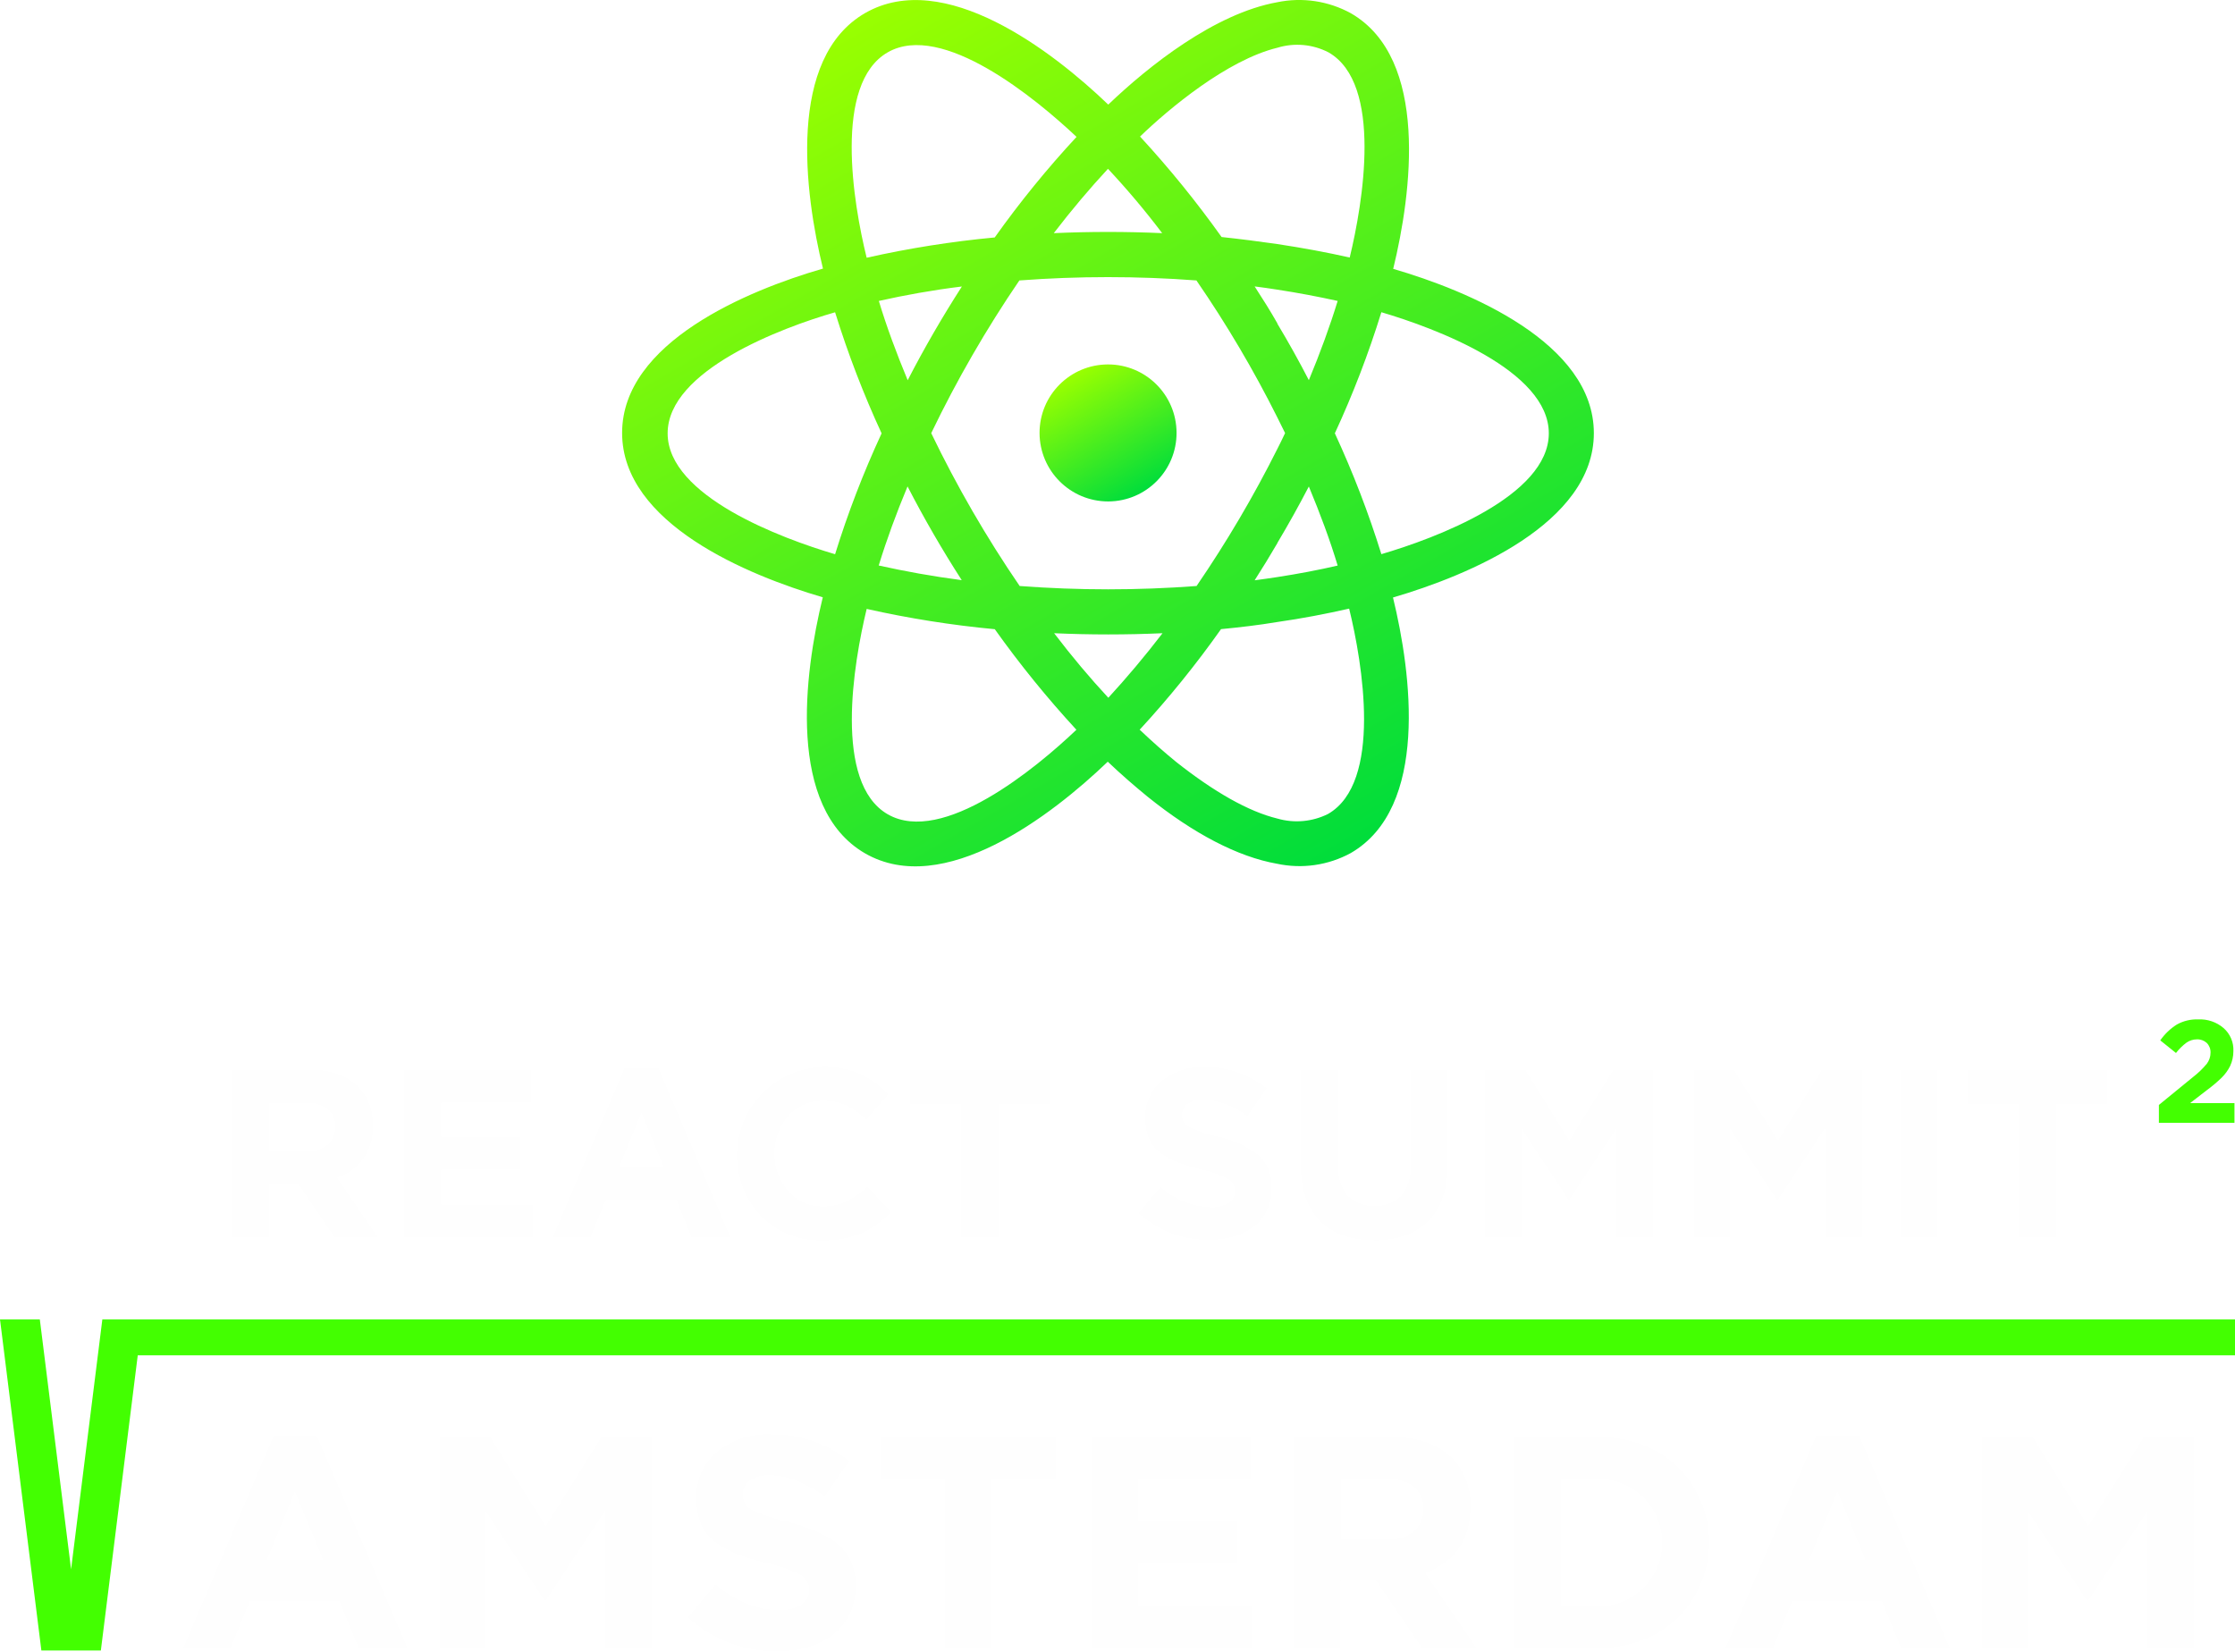
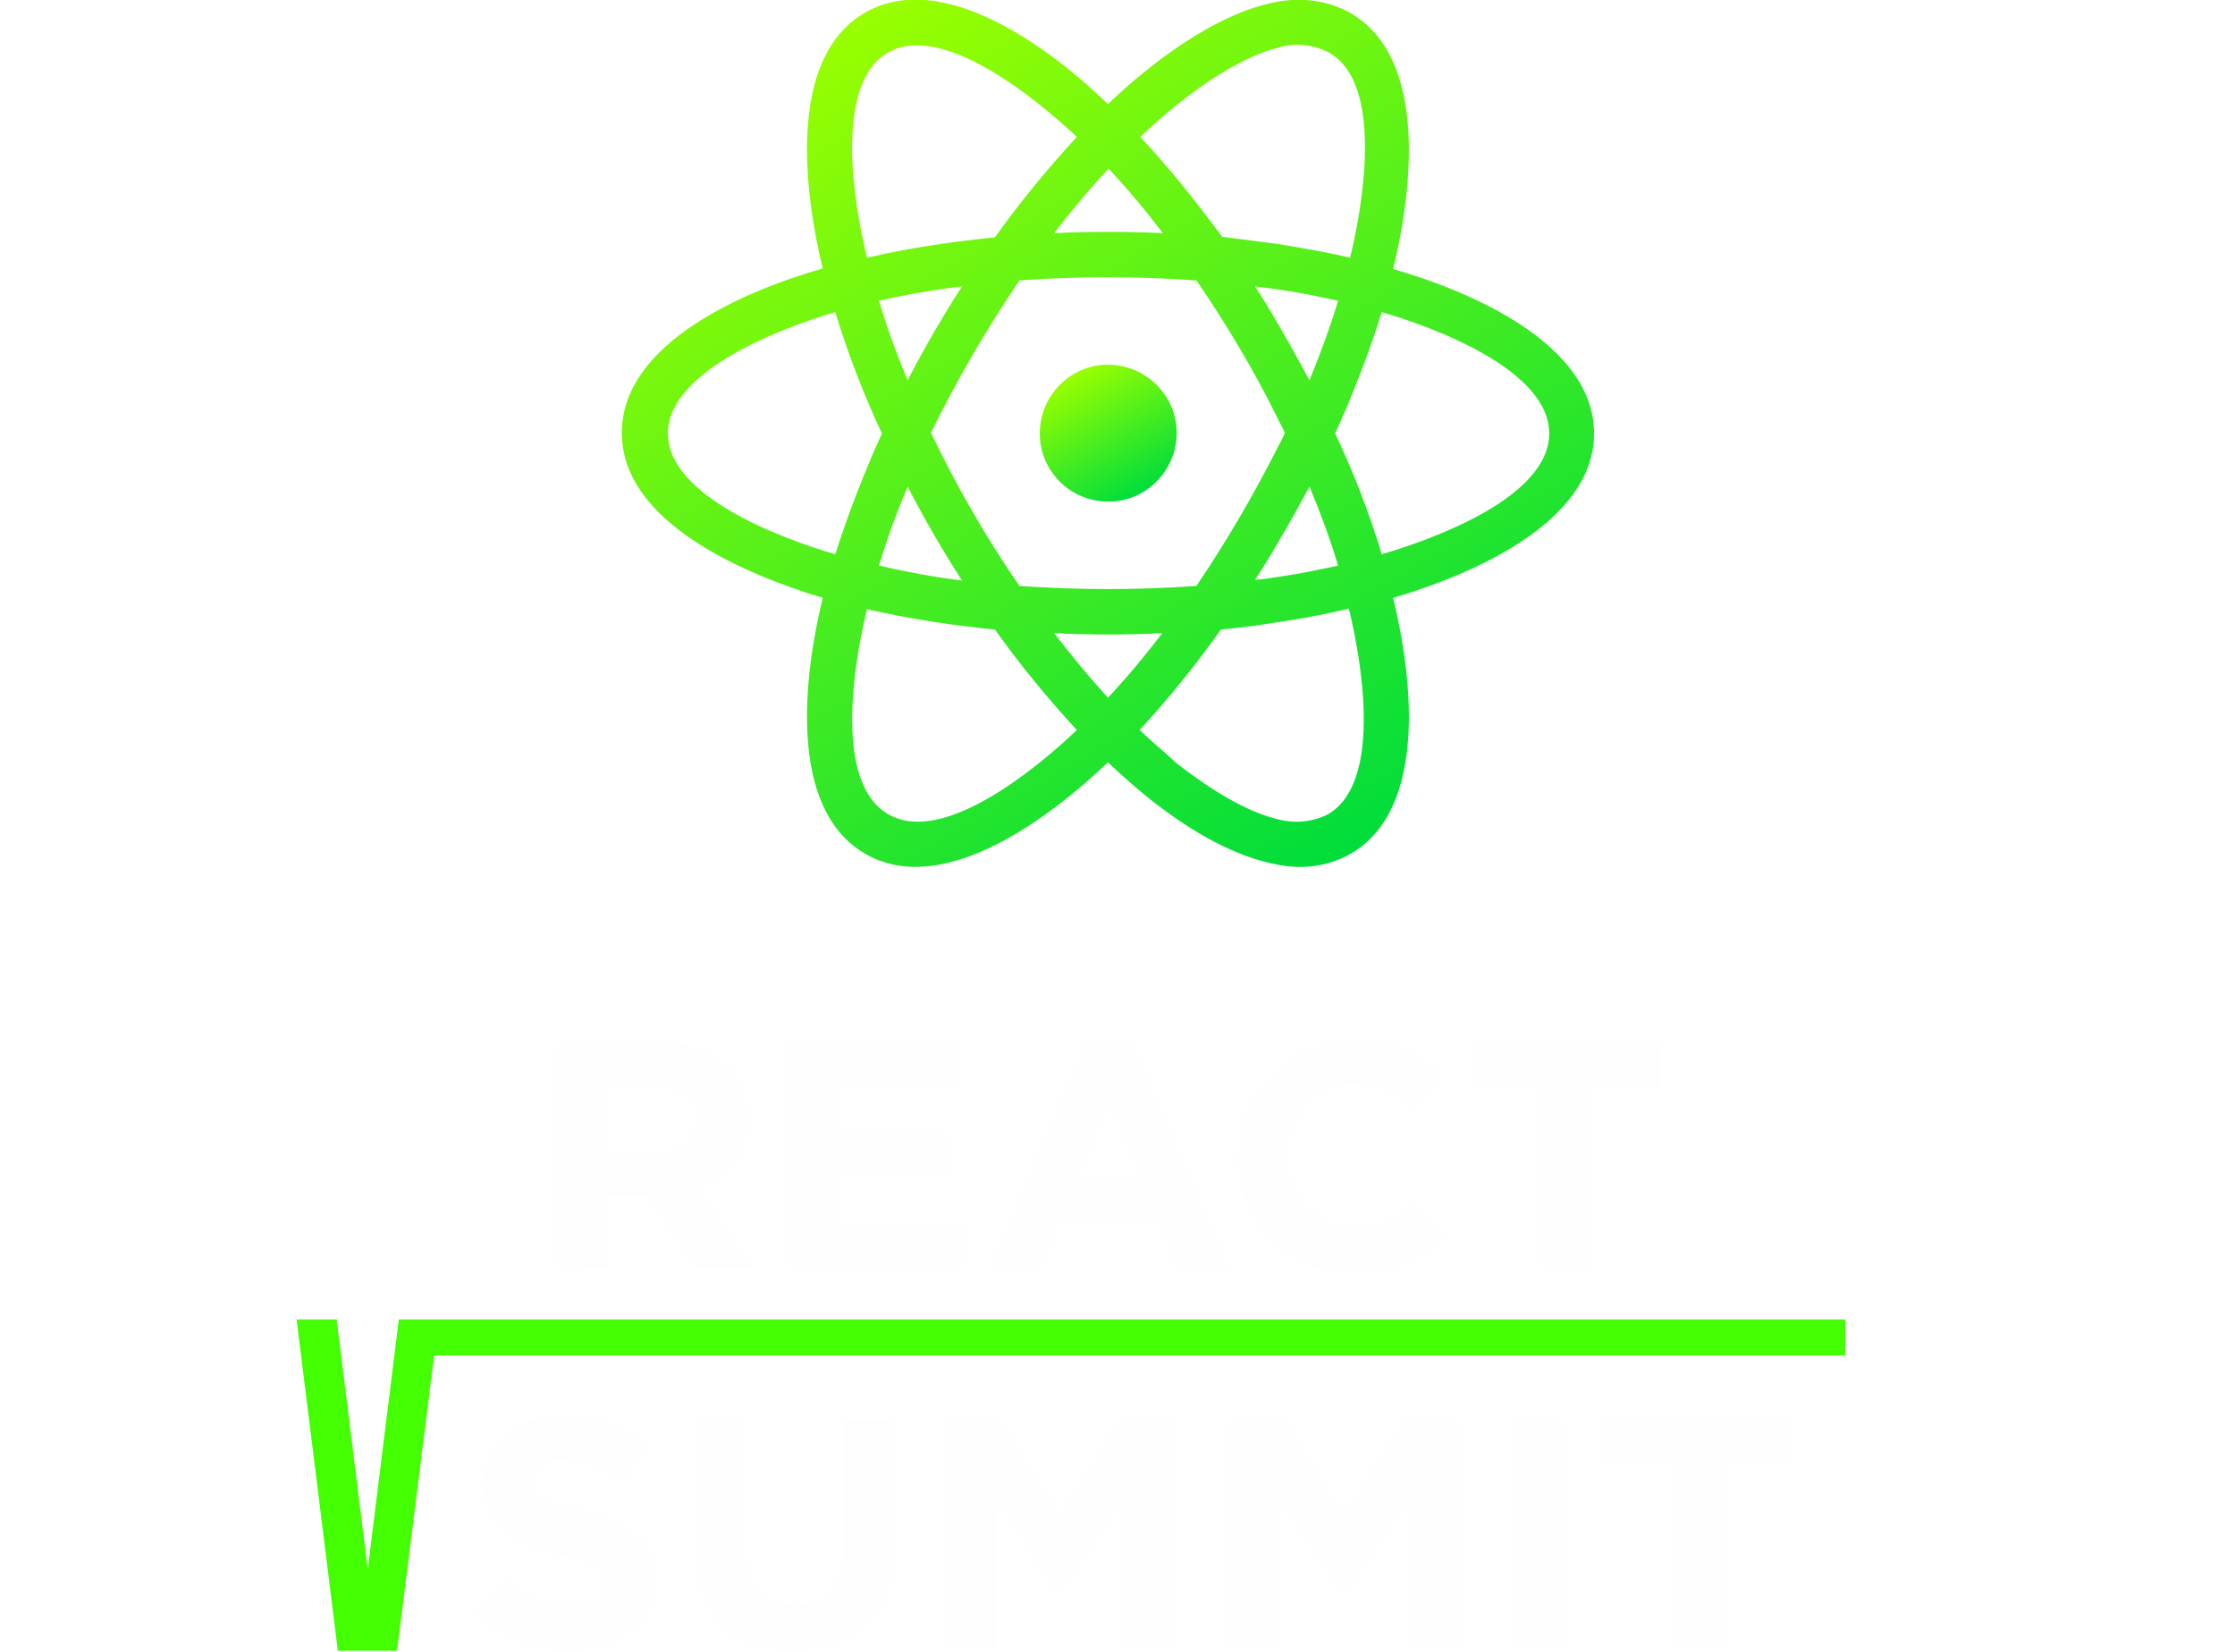
- <svg xmlns="http://www.w3.org/2000/svg" version="1.1" id="Layer_1" x="0px" y="0px" viewBox="0 0 373.84 276.214" enable-background="new 0 0 373.84 276.214" xml:space="preserve">
-   <linearGradient id="SVGID_1_" gradientUnits="userSpaceOnUse" x1="568.779" y1="2849.041" x2="649.932" y2="2989.598" gradientTransform="matrix(1 0 0 1 -424.03 -2846.88)">
+ <svg xmlns="http://www.w3.org/2000/svg" version="1.1" id="Layer_1" x="0px" y="0px" viewBox="0 0 373.8 276.2" style="enable-background:new 0 0 373.8 276.2;" xml:space="preserve">
+   <style type="text/css">
+ 	.st0{fill-rule:evenodd;clip-rule:evenodd;fill:url(#SVGID_1_);}
+ 	.st1{fill-rule:evenodd;clip-rule:evenodd;fill:url(#SVGID_2_);}
+ 	.st2{fill:#FEFEFE;}
+ 	.st3{fill-rule:evenodd;clip-rule:evenodd;fill:#43FF01;}
+ </style>
+   <linearGradient id="SVGID_1_" gradientUnits="userSpaceOnUse" x1="568.778" y1="-2571.04" x2="649.932" y2="-2711.597" gradientTransform="matrix(1 0 0 -1 -424.03 -2568.88)">
    <stop offset="0" style="stop-color:#99FF00" />
    <stop offset="1" style="stop-color:#00DD3B" />
  </linearGradient>
-   <path fill-rule="evenodd" clip-rule="evenodd" fill="url(#SVGID_1_)" d="M144.952,43.068c-2.228-9.018-5.6-29.07,3.537-34.316l0,0  c9.101-5.21,24.756,7.71,31.581,14.146c-4.922,5.305-9.493,10.924-13.686,16.822c-7.209,0.674-14.367,1.808-21.431,3.395V43.068z   M176.262,39c2.994-3.902,6.036-7.497,9.065-10.763c3.206,3.428,6.233,7.02,9.065,10.763C188.357,38.729,182.333,38.729,176.262,39z   M170.533,46.911c9.849-0.74,19.74-0.74,29.589,0c5.042,7.323,9.569,14.988,13.545,22.94c0.436,0.872,0.872,1.745,1.285,2.593  c-0.401,0.872-0.837,1.745-1.285,2.629c-3.982,7.948-8.499,15.616-13.521,22.952c-9.849,0.74-19.74,0.74-29.589,0  c-5.57-8.138-10.515-16.685-14.794-25.569c4.272-8.88,9.206-17.428,14.759-25.569L170.533,46.911z M213.667,90.811  c1.851-3.1,3.607-6.26,5.258-9.431c1.886,4.539,3.537,8.947,4.821,13.227c-3.206,0.743-6.566,1.379-10.079,1.922  c-1.25,0.2-2.523,0.365-3.808,0.542c1.309-2.051,2.593-4.138,3.808-6.224V90.811z M147.003,50.341  c4.35-0.978,8.995-1.815,13.887-2.417c-3.265,5.081-6.307,10.327-9.065,15.679c-1.886-4.539-3.537-8.983-4.821-13.25V50.341z   M190.62,122.074c4.897-5.311,9.446-10.934,13.616-16.834c3.206-0.307,6.307-0.672,9.336-1.179  c4.208-0.601,8.252-1.379,12.095-2.252c2.228,9.054,5.6,29.106-3.537,34.352l0,0c-2.625,1.307-5.647,1.581-8.464,0.766  c-4.857-1.179-10.61-4.48-16.881-9.431c-2.028-1.65-4.043-3.43-6.13-5.411L190.62,122.074z M151.801,81.368  c2.758,5.352,5.8,10.61,9.065,15.679c-4.892-0.637-9.537-1.485-13.887-2.452C148.288,90.327,149.915,85.883,151.801,81.368z   M144.964,101.856c7.065,1.587,14.223,2.721,21.431,3.395c4.192,5.888,8.752,11.508,13.651,16.822  c-6.743,6.425-22.398,19.38-31.546,14.146l0,0c-9.136-5.246-5.729-25.298-3.537-34.352V101.856z M111.673,72.491  c0-10.527,19.074-17.683,28.009-20.253c2.147,6.914,4.745,13.679,7.78,20.253c-3.04,6.559-5.64,13.313-7.78,20.217  C130.747,90.08,111.673,82.983,111.673,72.491z M137.608,99.982c-3.1,12.684-6.036,35.153,7.073,42.757l0,0  c13.109,7.568,31.169-6.26,40.611-15.325c2.263,2.157,4.515,4.102,6.708,5.894c7.615,6.118,15.03,10.02,21.596,11.175  c4.191,0.898,8.565,0.268,12.331-1.78l0,0c13.109-7.568,10.173-30.072,7.073-42.757c12.566-3.666,33.597-12.378,33.597-27.491  s-21.019-23.836-33.562-27.479c3.1-12.684,6.036-35.188-7.073-42.757l0,0c-3.749-2.057-8.107-2.713-12.295-1.851  c-10.515,1.886-21.573,10.704-28.292,17.129c-9.431-9.054-27.502-22.846-40.647-15.325l0,0  c-13.109,7.533-10.173,30.072-7.073,42.757c-12.566,3.631-33.597,12.342-33.597,27.491s21.031,23.824,33.562,27.491L137.608,99.982z   M213.667,54.101c-1.179-2.087-2.499-4.173-3.808-6.189c1.309,0.165,2.558,0.342,3.808,0.542c3.537,0.542,6.873,1.179,10.079,1.886  c-1.309,4.267-2.935,8.712-4.821,13.25c-1.65-3.198-3.403-6.342-5.258-9.431V54.101z M190.679,22.85  c4.892-4.715,14.594-12.814,22.987-14.865c2.845-0.868,5.917-0.588,8.558,0.778l0,0c9.136,5.246,5.729,25.298,3.537,34.316  c-3.843-0.872-7.886-1.615-12.095-2.252c-3.03-0.436-6.13-0.837-9.336-1.179c-4.192-5.888-8.752-11.508-13.651-16.822V22.85z   M231.055,92.697c-2.147-6.902-4.746-13.656-7.78-20.217c3.04-6.571,5.64-13.336,7.78-20.253  c8.936,2.629,28.009,9.725,28.009,20.253S239.99,90.08,231.055,92.697z M176.321,105.923c6.036,0.271,12.06,0.271,18.131,0  c-2.994,3.902-6.036,7.497-9.065,10.798C182.321,113.421,179.292,109.825,176.321,105.923z" />
-   <linearGradient id="SVGID_2_" gradientUnits="userSpaceOnUse" x1="603.661" y1="2909.41" x2="615.124" y2="2929.258" gradientTransform="matrix(1 0 0 1 -424.03 -2846.88)">
+   <path class="st0" d="M145,43.1c-2.2-9-5.6-29.1,3.5-34.3l0,0c9.1-5.2,24.8,7.7,31.6,14.1c-4.9,5.3-9.5,10.9-13.7,16.8  C159.2,40.4,152,41.5,145,43.1L145,43.1L145,43.1z M176.3,39c3-3.9,6-7.5,9.1-10.8c3.2,3.4,6.2,7,9.1,10.8  C188.4,38.7,182.3,38.7,176.3,39z M170.5,46.9c9.8-0.7,19.7-0.7,29.6,0c5,7.3,9.6,15,13.5,22.9c0.4,0.9,0.9,1.7,1.3,2.6  c-0.4,0.9-0.8,1.7-1.3,2.6c-4,7.9-8.5,15.6-13.5,23c-9.8,0.7-19.7,0.7-29.6,0c-5.6-8.1-10.5-16.7-14.8-25.6  C160,63.6,165,55,170.5,46.9L170.5,46.9z M213.7,90.8c1.9-3.1,3.6-6.3,5.3-9.4c1.9,4.5,3.5,8.9,4.8,13.2c-3.2,0.7-6.6,1.4-10.1,1.9  c-1.3,0.2-2.5,0.4-3.8,0.5C211.2,95,212.5,92.9,213.7,90.8L213.7,90.8z M147,50.3c4.4-1,9-1.8,13.9-2.4c-3.3,5.1-6.3,10.3-9.1,15.7  C149.9,59.1,148.3,54.6,147,50.3L147,50.3L147,50.3z M190.6,122.1c4.9-5.3,9.4-10.9,13.6-16.8c3.2-0.3,6.3-0.7,9.3-1.2  c4.2-0.6,8.3-1.4,12.1-2.3c2.2,9.1,5.6,29.1-3.5,34.4l0,0c-2.6,1.3-5.6,1.6-8.5,0.8c-4.9-1.2-10.6-4.5-16.9-9.4  C194.8,125.8,192.7,124.1,190.6,122.1L190.6,122.1z M151.8,81.4c2.8,5.4,5.8,10.6,9.1,15.7c-4.9-0.6-9.5-1.5-13.9-2.5  C148.3,90.3,149.9,85.9,151.8,81.4z M145,101.9c7.1,1.6,14.2,2.7,21.4,3.4c4.2,5.9,8.8,11.5,13.7,16.8c-6.7,6.4-22.4,19.4-31.5,14.1  l0,0C139.4,131,142.8,110.9,145,101.9L145,101.9L145,101.9z M111.7,72.5c0-10.5,19.1-17.7,28-20.3c2.1,6.9,4.7,13.7,7.8,20.3  c-3,6.6-5.6,13.3-7.8,20.2C130.7,90.1,111.7,83,111.7,72.5z M137.6,100c-3.1,12.7-6,35.2,7.1,42.8l0,0c13.1,7.6,31.2-6.3,40.6-15.3  c2.3,2.2,4.5,4.1,6.7,5.9c7.6,6.1,15,10,21.6,11.2c4.2,0.9,8.6,0.3,12.3-1.8l0,0c13.1-7.6,10.2-30.1,7.1-42.8  c12.6-3.7,33.6-12.4,33.6-27.5S245.6,48.6,233,45c3.1-12.7,6-35.2-7.1-42.8l0,0c-3.7-2.1-8.1-2.7-12.3-1.9  c-10.5,1.9-21.6,10.7-28.3,17.1c-9.4-9.1-27.5-22.8-40.6-15.3l0,0c-13.1,7.5-10.2,30.1-7.1,42.8c-12.6,3.6-33.6,12.3-33.6,27.5  S125.1,96.2,137.6,100L137.6,100z M213.7,54.1c-1.2-2.1-2.5-4.2-3.8-6.2c1.3,0.2,2.6,0.3,3.8,0.5c3.5,0.5,6.9,1.2,10.1,1.9  c-1.3,4.3-2.9,8.7-4.8,13.3C217.3,60.4,215.5,57.2,213.7,54.1L213.7,54.1z M190.7,22.9c4.9-4.7,14.6-12.8,23-14.9  c2.8-0.9,5.9-0.6,8.6,0.8l0,0c9.1,5.2,5.7,25.3,3.5,34.3c-3.8-0.9-7.9-1.6-12.1-2.3c-3-0.4-6.1-0.8-9.3-1.2  C200.1,33.8,195.6,28.1,190.7,22.9L190.7,22.9z M231.1,92.7c-2.1-6.9-4.7-13.7-7.8-20.2c3-6.6,5.6-13.3,7.8-20.3  c8.9,2.6,28,9.7,28,20.3S240,90.1,231.1,92.7z M176.3,105.9c6,0.3,12.1,0.3,18.1,0c-3,3.9-6,7.5-9.1,10.8  C182.3,113.4,179.3,109.8,176.3,105.9z" />
+   <linearGradient id="SVGID_2_" gradientUnits="userSpaceOnUse" x1="603.662" y1="-2631.409" x2="615.125" y2="-2651.257" gradientTransform="matrix(1 0 0 -1 -424.03 -2568.88)">
    <stop offset="0" style="stop-color:#99FF00" />
    <stop offset="1" style="stop-color:#00DD3B" />
  </linearGradient>
-   <path fill-rule="evenodd" clip-rule="evenodd" fill="url(#SVGID_2_)" d="M185.375,83.879c6.328-0.02,11.443-5.166,11.423-11.494  c-0.02-6.328-5.166-11.442-11.494-11.423c-6.323,0.02-11.436,5.159-11.423,11.482C173.907,78.772,179.046,83.886,185.375,83.879z" />
-   <path fill="#FEFEFE" d="M38.88,207.001v-28.08h12.84c3.57,0,6.32,1,8.2,2.85c1.669,1.745,2.547,4.099,2.43,6.51  c0.239,3.935-2.237,7.525-6,8.7l6.86,10h-7.23l-6.12-9h-4.81v9L38.88,207.001z M45.05,192.561h6.26  c1.265,0.079,2.516-0.305,3.52-1.08c0.839-0.765,1.29-1.866,1.23-3c0.083-1.15-0.398-2.269-1.29-3c-1.04-0.733-2.301-1.086-3.57-1  h-6.15V192.561z" />
-   <polygon fill="#FEFEFE" points="67.64,207.011 67.64,178.921 88.85,178.921 88.85,184.431 73.78,184.431 73.78,190.141  87.05,190.141 87.05,195.621 73.78,195.621 73.78,201.531 89.05,201.531 89.05,207.011 " />
-   <path fill="#FEFEFE" d="M92.45,207.001l12-28.28h5.72l12,28.28h-6.46l-2.57-6.28h-11.83l-2.57,6.28H92.45z M103.54,195.241h7.49  l-3.74-9.1L103.54,195.241z" />
-   <path fill="#FEFEFE" d="M137.45,207.491c-3.866,0.1-7.598-1.423-10.29-4.2c-5.528-6.036-5.117-15.41,0.919-20.938  c4.275-3.916,10.441-4.979,15.781-2.721c1.759,0.865,3.364,2.013,4.75,3.4l-3.72,4.25c-0.991-0.971-2.128-1.781-3.37-2.4  c-1.218-0.522-2.535-0.774-3.86-0.74c-2.221-0.047-4.352,0.881-5.83,2.54c-3.089,3.617-3.089,8.943,0,12.56  c1.466,1.678,3.602,2.62,5.83,2.57c1.353,0.028,2.695-0.256,3.92-0.83c1.282-0.646,2.458-1.482,3.49-2.48l3.95,4.22  c-1.405,1.527-3.106,2.751-5,3.6c-2.087,0.849-4.329,1.247-6.58,1.17L137.45,207.491z" />
-   <polygon fill="#FEFEFE" points="160.8,207.011 160.8,184.631 152.23,184.631 152.23,178.921 175.55,178.921 175.55,184.631  166.98,184.631 166.98,207.011 " />
-   <path fill="#FEFEFE" d="M202.34,207.401c-4.389,0.074-8.641-1.528-11.89-4.48l3.66-4.37c2.305,2.086,5.273,3.29,8.38,3.4  c1.048,0.068,2.093-0.18,3-0.71c0.702-0.417,1.12-1.184,1.09-2c0.009-0.816-0.413-1.576-1.11-2c-1.433-0.746-2.965-1.285-4.55-1.6  c-1.318-0.327-2.617-0.728-3.89-1.2c-1.001-0.399-1.951-0.916-2.83-1.54c-0.886-0.601-1.581-1.445-2-2.43  c-0.451-1.114-0.666-2.309-0.63-3.51c-0.085-2.36,0.927-4.627,2.74-6.14c2.006-1.605,4.523-2.436,7.09-2.34  c3.796-0.064,7.495,1.198,10.46,3.57l-3.23,4.65c-2.096-1.636-4.636-2.602-7.29-2.77c-0.949-0.054-1.891,0.195-2.69,0.71  c-0.601,0.413-0.954,1.101-0.94,1.83c-0.029,0.849,0.424,1.643,1.17,2.05c1.56,0.733,3.202,1.28,4.89,1.63  c2.462,0.522,4.778,1.584,6.78,3.11c1.482,1.387,2.267,3.364,2.14,5.39c0.122,2.467-0.927,4.846-2.83,6.42  c-2.157,1.604-4.805,2.41-7.49,2.28L202.34,207.401z" />
-   <path fill="#FEFEFE" d="M229.78,207.461c-3.83,0-6.8-1.06-8.95-3.2s-3.23-5.22-3.23-9.28v-16.06h6.2v15.91  c-0.132,1.858,0.427,3.699,1.57,5.17c2.531,2.351,6.438,2.377,9,0.06c1.133-1.41,1.693-3.195,1.57-5v-16.1h6.2v15.87  c0,4.17-1.09,7.31-3.29,9.45s-5.2,3.22-9.06,3.22L229.78,207.461z" />
-   <polygon fill="#FEFEFE" points="248.42,207.011 248.42,178.921 255.11,178.921 262.49,190.801 269.89,178.921 276.55,178.921  276.55,207.011 270.41,207.011 270.41,188.691 262.49,200.671 262.35,200.671 254.51,188.801 254.51,207.011 " />
-   <polygon fill="#FEFEFE" points="283.33,207.011 283.33,178.921 289.99,178.921 297.39,190.801 304.77,178.921 311.46,178.921  311.46,207.011 305.28,207.011 305.28,188.691 297.39,200.671 297.22,200.671 289.39,188.801 289.39,207.011 " />
-   <rect x="317.92" y="178.921" fill="#FEFEFE" width="6.17" height="28.08" />
-   <polygon fill="#FEFEFE" points="337.67,207.011 337.67,184.631 329.13,184.631 329.13,178.921 352.42,178.921 352.42,184.631  343.88,184.631 343.88,207.011 " />
-   <path fill="#FEFEFE" d="M30.64,275.701l15.15-35.56h7.18l15.18,35.56H60l-3.23-7.87h-15l-3.23,7.91L30.64,275.701z M44.64,260.921  h9.41l-4.72-11.44L44.64,260.921z" />
-   <polygon fill="#FEFEFE" points="73.61,275.701 73.61,240.371 81.99,240.371 91.28,255.321 100.6,240.371 108.97,240.371  108.97,275.701 101.25,275.701 101.25,252.641 91.28,267.741 91.08,267.741 81.24,252.781 81.24,275.701 " />
-   <path fill="#FEFEFE" d="M130.07,276.211c-5.535,0.085-10.896-1.935-15-5.65l4.6-5.51c3.49,2.85,7,4.28,10.58,4.28  c1.305,0.072,2.604-0.233,3.74-0.88c0.874-0.545,1.395-1.511,1.37-2.54c-0.012-1.012-0.555-1.942-1.43-2.45  c-1.811-0.915-3.734-1.587-5.72-2c-1.659-0.393-3.292-0.888-4.89-1.48c-1.259-0.511-2.457-1.161-3.57-1.94  c-1.085-0.779-1.944-1.831-2.49-3.05c-0.546-1.408-0.807-2.91-0.77-4.42c-0.101-2.972,1.176-5.825,3.46-7.73  c2.526-2.012,5.693-3.046,8.92-2.91c4.773-0.092,9.426,1.493,13.15,4.48l-4.06,5.85c-3.32-2.31-6.4-3.48-9.18-3.48  c-1.188-0.065-2.366,0.243-3.37,0.88c-0.752,0.526-1.191,1.393-1.17,2.31c-0.044,1.065,0.522,2.063,1.46,2.57  c1.965,0.915,4.029,1.603,6.15,2.05c3.86,1,6.69,2.31,8.52,3.88c1.878,1.754,2.875,4.255,2.72,6.82c0.128,3.079-1.193,6.039-3.57,8  c-2.37,1.94-5.52,2.91-9.41,2.91L130.07,276.211z" />
-   <polygon fill="#FEFEFE" points="158.06,275.701 158.06,247.531 147.31,247.531 147.31,240.371 176.61,240.371 176.61,247.531  165.83,247.531 165.83,275.701 " />
-   <polygon fill="#FEFEFE" points="182.59,275.701 182.59,240.371 209.26,240.371 209.26,247.301 190.3,247.301 190.3,254.471  207,254.471 207,261.371 190.3,261.371 190.3,268.791 209.52,268.791 209.52,275.701 " />
-   <path fill="#FEFEFE" d="M216.45,275.701v-35.33h16.18c4.49,0,7.92,1.2,10.32,3.6c2.078,2.193,3.163,5.143,3,8.16  c0,5.42-2.527,9.087-7.58,11l8.63,12.61h-9.09l-7.69-11.3h-6v11.3L216.45,275.701z M224.25,257.551h7.89  c1.58,0.091,3.137-0.408,4.37-1.4c1.057-0.936,1.634-2.3,1.57-3.71c0.091-1.439-0.502-2.836-1.6-3.77  c-1.319-0.924-2.912-1.375-4.52-1.28h-7.72L224.25,257.551z" />
-   <path fill="#FEFEFE" d="M253.28,275.701v-35.33h13.78c5.547,0,10.063,1.667,13.55,5c6.975,6.896,7.04,18.141,0.144,25.116  c-0.048,0.048-0.096,0.096-0.144,0.144c-3.52,3.37-8,5.05-13.52,5.05L253.28,275.701z M261.06,268.701h6  c5.879,0.18,10.791-4.439,10.972-10.318c0.18-5.879-4.439-10.791-10.318-10.972c-0.218-0.007-0.436-0.007-0.653,0h-6L261.06,268.701  L261.06,268.701z" />
-   <path fill="#FEFEFE" d="M288.62,275.701l15.18-35.56h7.18l15.15,35.56h-8.12l-3.24-7.87h-15l-3.23,7.91L288.62,275.701z   M302.62,260.921h9.41l-4.69-11.44L302.62,260.921z" />
-   <polygon fill="#FEFEFE" points="331.59,275.701 331.59,240.371 339.99,240.371 349.28,255.321 358.6,240.371 366.98,240.371  366.98,275.701 359.26,275.701 359.26,252.641 349.28,267.741 349.08,267.741 339.22,252.781 339.22,275.701 " />
-   <path fill="#43FF01" d="M361.11,187.831v-3l5.69-4.65c0.853-0.656,1.631-1.404,2.32-2.23c0.407-0.535,0.628-1.188,0.63-1.86  c0.023-0.607-0.205-1.196-0.63-1.63c-0.453-0.411-1.049-0.627-1.66-0.6c-0.615,0.003-1.214,0.191-1.72,0.54  c-0.667,0.495-1.263,1.081-1.77,1.74l-2.63-2.11c0.736-1.06,1.678-1.961,2.77-2.65c1.089-0.607,2.324-0.905,3.57-0.86  c1.555-0.078,3.08,0.445,4.26,1.46c1.099,0.969,1.699,2.386,1.63,3.85c0.003,0.856-0.181,1.703-0.54,2.48  c-0.357,0.719-0.83,1.374-1.4,1.94c-0.797,0.771-1.645,1.486-2.54,2.14l-2.77,2.14h7.43v3.3H361.11z" />
-   <path fill-rule="evenodd" clip-rule="evenodd" fill="#43FF01" d="M373.84,220.701H17.12l-5.23,41.81l-5.23-41.81H0l6.92,55.39h9.95  l6.17-49.37h350.8V220.701z" />
+   <path class="st1" d="M185.4,83.9c6.3,0,11.4-5.2,11.4-11.5c0-6.3-5.2-11.4-11.5-11.4c-6.3,0-11.4,5.2-11.4,11.5  C173.9,78.8,179,83.9,185.4,83.9z" />
+   <path class="st2" d="M93.3,212.3v-37.9h17.3c4.8,0,8.5,1.3,11.1,3.8c2.3,2.4,3.4,5.5,3.3,8.8c0.3,5.3-3,10.1-8.1,11.7l9.3,13.5h-9.7  l-8.3-12.1h-6.5v12.1L93.3,212.3z M101.6,192.8h8.4c1.7,0.1,3.4-0.4,4.7-1.5c1.1-1,1.7-2.5,1.7-4c0.1-1.6-0.5-3.1-1.7-4  c-1.4-1-3.1-1.5-4.8-1.3h-8.3C101.6,181.9,101.6,192.8,101.6,192.8z" />
+   <polygon class="st2" points="132.1,212.3 132.1,174.4 160.7,174.4 160.7,181.8 140.4,181.8 140.4,189.5 158.3,189.5 158.3,196.9   140.4,196.9 140.4,204.9 161,204.9 161,212.3 " />
+   <path class="st2" d="M165.5,212.3l16.2-38.1h7.7l16.2,38.1h-8.7l-3.5-8.5h-16l-3.5,8.5H165.5z M180.5,196.4h10.1l-5-12.3  L180.5,196.4z" />
+   <path class="st2" d="M226.2,212.9c-5.2,0.1-10.2-1.9-13.9-5.7c-7.5-8.1-6.9-20.8,1.2-28.2c5.8-5.3,14.1-6.7,21.3-3.7  c2.4,1.2,4.5,2.7,6.4,4.6l-5,5.7c-1.3-1.3-2.9-2.4-4.5-3.2c-1.6-0.7-3.4-1-5.2-1c-3-0.1-5.9,1.2-7.9,3.4c-4.2,4.9-4.2,12.1,0,16.9  c2,2.3,4.9,3.5,7.9,3.5c1.8,0,3.6-0.3,5.3-1.1c1.7-0.9,3.3-2,4.7-3.3l5.3,5.7c-1.9,2.1-4.2,3.7-6.7,4.9  C232.3,212.5,229.2,213,226.2,212.9L226.2,212.9z" />
+   <polygon class="st2" points="257.7,212.3 257.7,182.1 246.2,182.1 246.2,174.4 277.6,174.4 277.6,182.1 266,182.1 266,212.3 " />
+   <path class="st2" d="M95.5,276.1c-6,0.1-11.8-2.1-16.2-6.1l5-5.9c3.1,2.8,7.2,4.5,11.4,4.6c1.4,0.1,2.8-0.2,4.1-1  c1-0.6,1.5-1.6,1.5-2.7c0-1.1-0.6-2.1-1.5-2.7c-2-1-4-1.7-6.2-2.2c-1.8-0.4-3.6-1-5.3-1.6c-1.4-0.5-2.7-1.2-3.9-2.1  c-1.2-0.8-2.2-2-2.7-3.3c-0.6-1.5-0.9-3.1-0.9-4.8c-0.1-3.2,1.3-6.3,3.7-8.4c2.7-2.2,6.2-3.3,9.7-3.2c5.2-0.1,10.2,1.6,14.2,4.9  l-4.4,6.3c-2.9-2.2-6.3-3.5-9.9-3.8c-1.3-0.1-2.6,0.3-3.7,1c-0.8,0.6-1.3,1.5-1.3,2.5c0,1.2,0.6,2.2,1.6,2.8c2.1,1,4.4,1.7,6.7,2.2  c3.4,0.7,6.5,2.2,9.2,4.2c2,1.9,3.1,4.6,2.9,7.3c0.2,3.4-1.3,6.6-3.9,8.7C102.8,275.1,99.2,276.2,95.5,276.1L95.5,276.1z" />
+   <path class="st2" d="M132.8,276.2c-5.2,0-9.3-1.4-12.2-4.4c-2.9-2.9-4.4-7.1-4.4-12.6v-21.9h8.4V259c-0.2,2.5,0.6,5,2.1,7  c3.4,3.2,8.8,3.2,12.3,0.1c1.5-1.9,2.3-4.3,2.1-6.8v-21.9h8.4V259c0,5.7-1.5,9.9-4.5,12.9C142.2,274.7,138.1,276.2,132.8,276.2  L132.8,276.2z" />
+   <polygon class="st2" points="158.2,275.5 158.2,237.3 167.3,237.3 177.3,253.5 187.4,237.3 196.5,237.3 196.5,275.5 188.1,275.5   188.1,250.6 177.3,266.9 177.1,266.9 166.5,250.8 166.5,275.5 " />
+   <polygon class="st2" points="205.7,275.5 205.7,237.3 214.8,237.3 224.8,253.5 234.9,237.3 244,237.3 244,275.5 235.6,275.5   235.6,250.6 224.8,266.9 224.6,266.9 214,250.8 214,275.5 " />
+   <rect x="252.8" y="237.3" class="st2" width="8.4" height="38.2" />
+   <polygon class="st2" points="279.7,275.5 279.7,245.1 268,245.1 268,237.3 299.7,237.3 299.7,245.1 288.1,245.1 288.1,275.5 " />
+   <path class="st3" d="M308.6,220.7H66.7l-5.2,41.8l-5.2-41.8h-6.7l6.9,55.4h9.9l6.2-49.4h236V220.7z" />
</svg>
